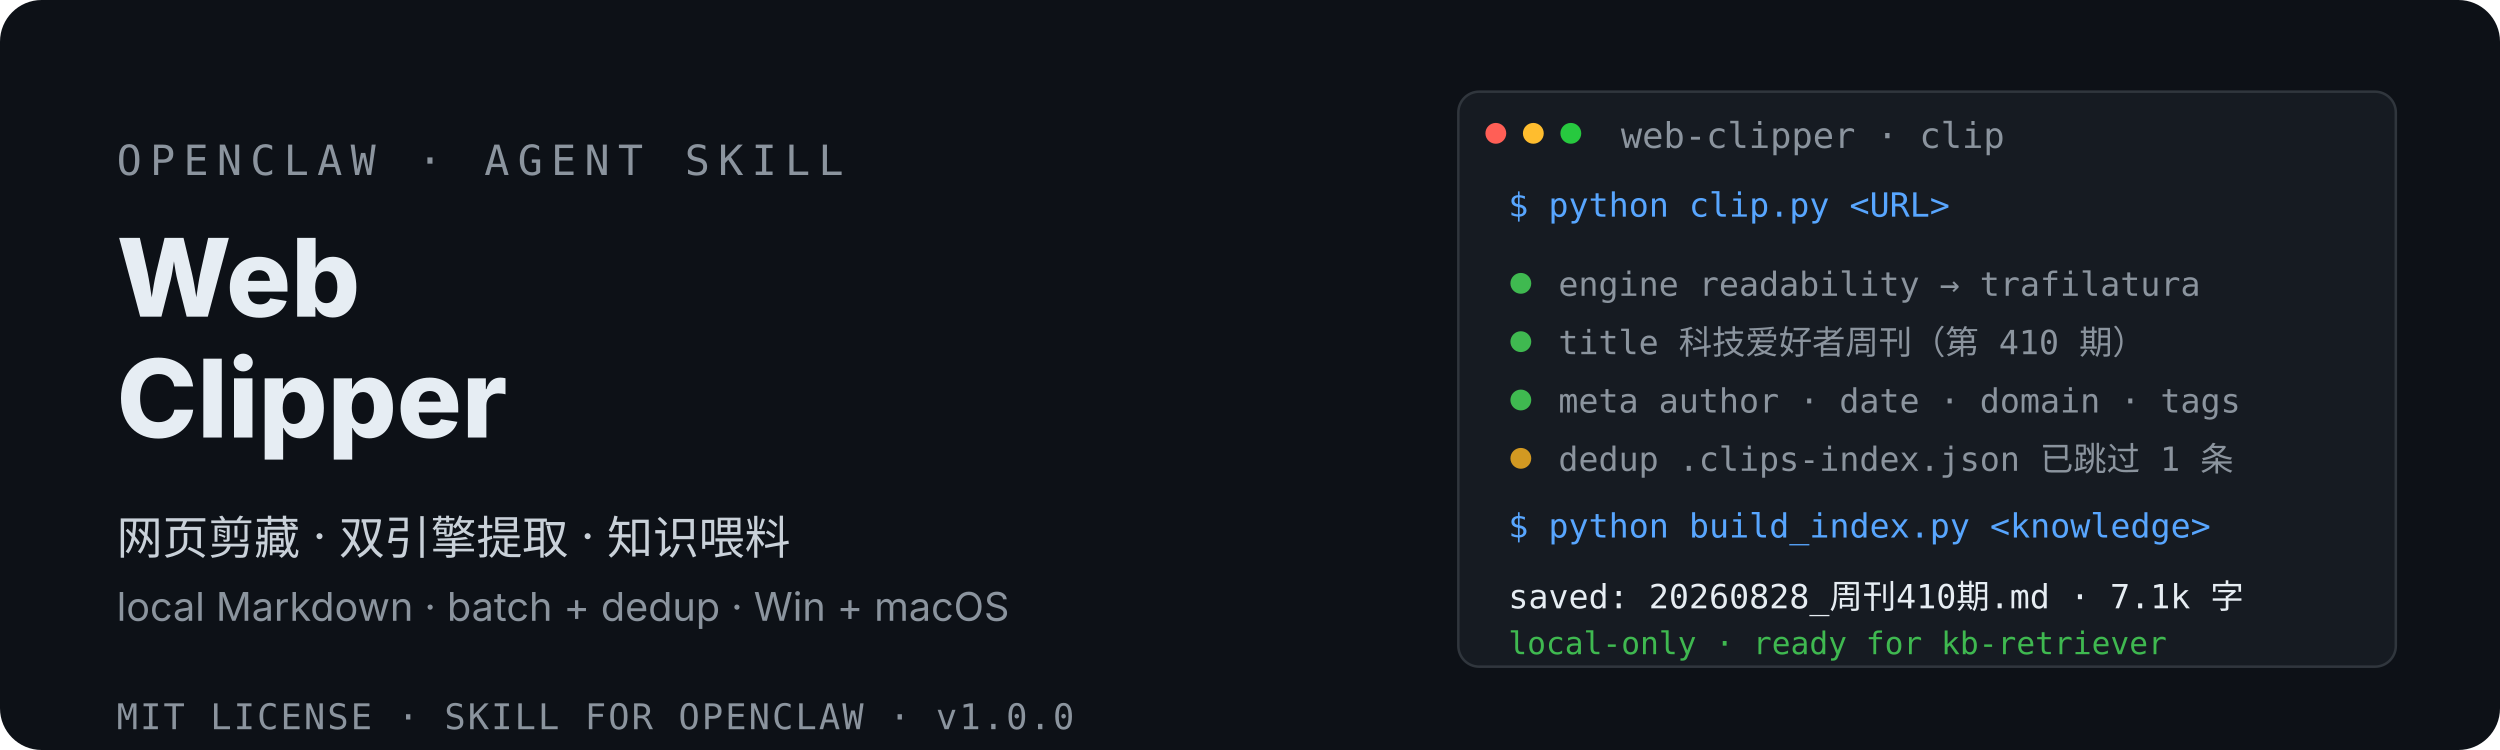
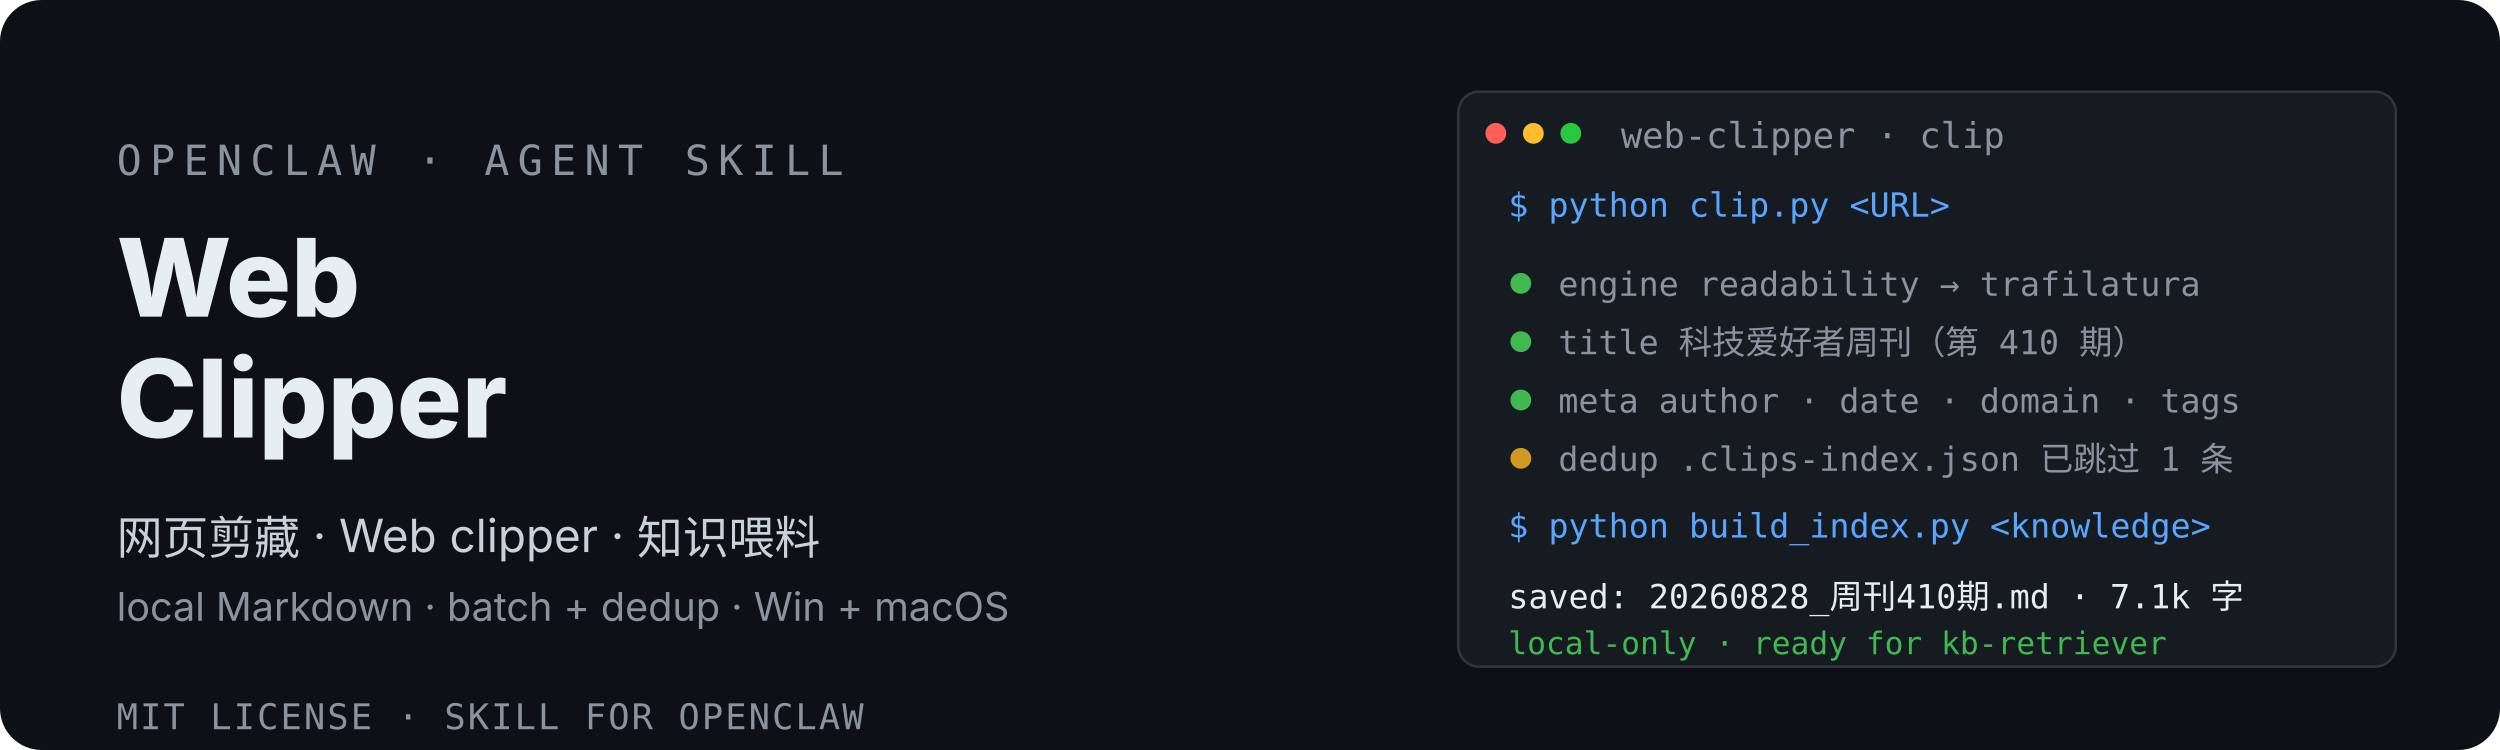
<svg xmlns="http://www.w3.org/2000/svg" width="1200" height="360" viewBox="0 0 1200 360" role="img" aria-labelledby="hero-title hero-desc">
  <rect width="1200" height="360" rx="20" fill="#0d1117" />
  <g id="title-block" transform="translate(56 40)">
    <text x="0" y="44" font-family="ui-monospace, SFMono-Regular, Menlo, monospace" font-size="20" letter-spacing="4" fill="#8b949e">OPENCLAW · AGENT SKILL</text>
    <text x="0" y="112" font-family="-apple-system, BlinkMacSystemFont, 'Segoe UI', 'PingFang SC', sans-serif" font-size="52" font-weight="800" fill="#e6edf3">Web</text>
    <text x="0" y="170" font-family="-apple-system, BlinkMacSystemFont, 'Segoe UI', 'PingFang SC', sans-serif" font-size="52" font-weight="800" fill="#e6edf3">Clipper</text>
-     <text x="0" y="226" font-family="-apple-system, BlinkMacSystemFont, 'Segoe UI', 'PingFang SC', sans-serif" font-size="22" fill="#c9d1d9">网页剪藏 · 双引擎提取 · 知识喂料</text>
+     <text x="0" y="226" font-family="-apple-system, BlinkMacSystemFont, 'Segoe UI', 'PingFang SC', sans-serif" font-size="22" fill="#c9d1d9">网页剪藏 · Web clipper · 知识喂料</text>
    <text x="0" y="258" font-family="-apple-system, BlinkMacSystemFont, 'Segoe UI', 'PingFang SC', sans-serif" font-size="19" fill="#8b949e">local Markdown · batch + dedup · Win + macOS</text>
-     <text x="0" y="310" font-family="ui-monospace, SFMono-Regular, Menlo, monospace" font-size="17" letter-spacing="1" fill="#8b949e">MIT LICENSE · SKILL FOR OPENCLAW · v1.0.0</text>
+     <text x="0" y="310" font-family="ui-monospace, SFMono-Regular, Menlo, monospace" font-size="17" letter-spacing="1" fill="#8b949e">MIT LICENSE · SKILL FOR OPENCLAW</text>
  </g>
  <g id="terminal-panel" transform="translate(700 44)">
    <rect width="450" height="276" rx="10" fill="#161b22" stroke="#30363d" stroke-width="1.2" />
    <circle cx="18" cy="20" r="5" fill="#ff5f56" />
    <circle cx="36" cy="20" r="5" fill="#ffbd2e" />
    <circle cx="54" cy="20" r="5" fill="#27c93f" />
    <text x="78" y="27" font-family="ui-monospace, SFMono-Regular, Menlo, monospace" font-size="17" fill="#8b949e">web-clipper · clip</text>
    <text x="24" y="60" font-family="ui-monospace, SFMono-Regular, Menlo, monospace" font-size="16" fill="#58a6ff">$ python clip.py &lt;URL&gt;</text>
    <circle cx="30" cy="92" r="5" fill="#3fb950" />
    <text x="48" y="98" font-family="ui-monospace, SFMono-Regular, Menlo, monospace" font-size="16" fill="#8b949e">engine  readability → trafilatura</text>
    <circle cx="30" cy="120" r="5" fill="#3fb950" />
    <text x="48" y="126" font-family="ui-monospace, SFMono-Regular, Menlo, monospace" font-size="16" fill="#8b949e">title   科技爱好者周刊（第 410 期）</text>
    <circle cx="30" cy="148" r="5" fill="#3fb950" />
    <text x="48" y="154" font-family="ui-monospace, SFMono-Regular, Menlo, monospace" font-size="16" fill="#8b949e">meta    author · date · domain · tags</text>
    <circle cx="30" cy="176" r="5" fill="#d29922" />
    <text x="48" y="182" font-family="ui-monospace, SFMono-Regular, Menlo, monospace" font-size="16" fill="#8b949e">dedup   .clips-index.json 已跳过 1 条</text>
    <text x="24" y="214" font-family="ui-monospace, SFMono-Regular, Menlo, monospace" font-size="16" fill="#58a6ff">$ python build_index.py &lt;knowledge&gt;</text>
    <text x="24" y="248" font-family="ui-monospace, SFMono-Regular, Menlo, monospace" font-size="16" fill="#e6edf3">saved: 20260828_周刊410期.md · 7.1k 字</text>
    <text x="24" y="270" font-family="ui-monospace, SFMono-Regular, Menlo, monospace" font-size="15" fill="#3fb950">local-only · ready for kb-retriever</text>
  </g>
</svg>
